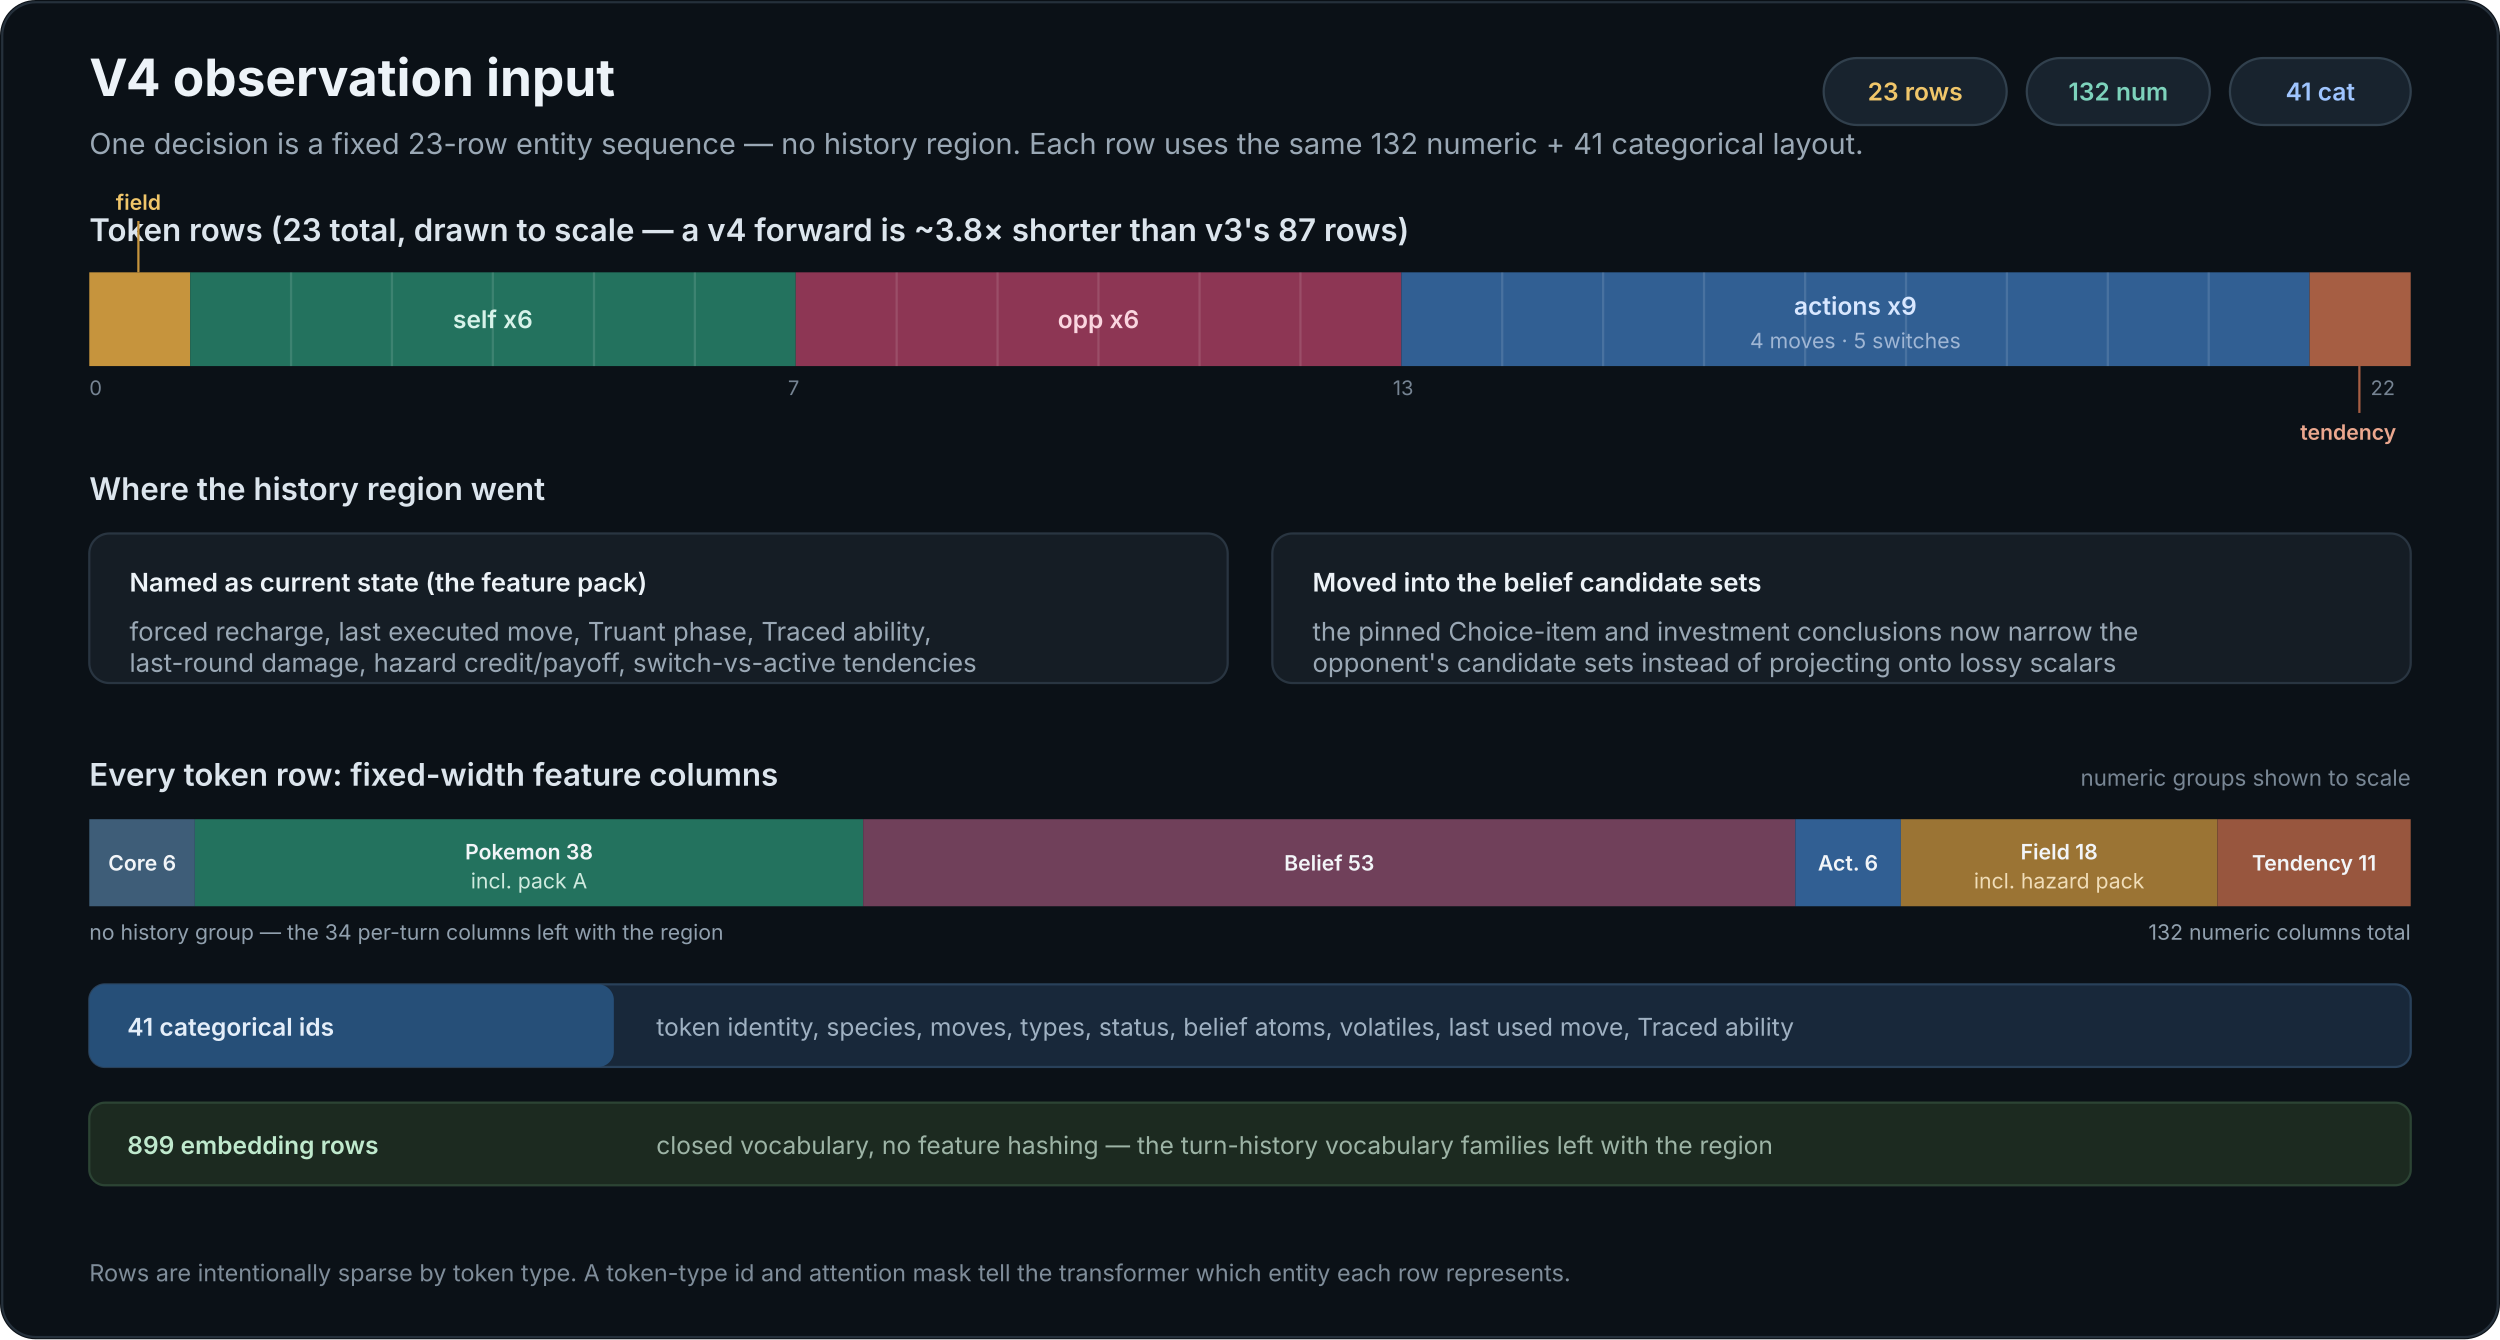
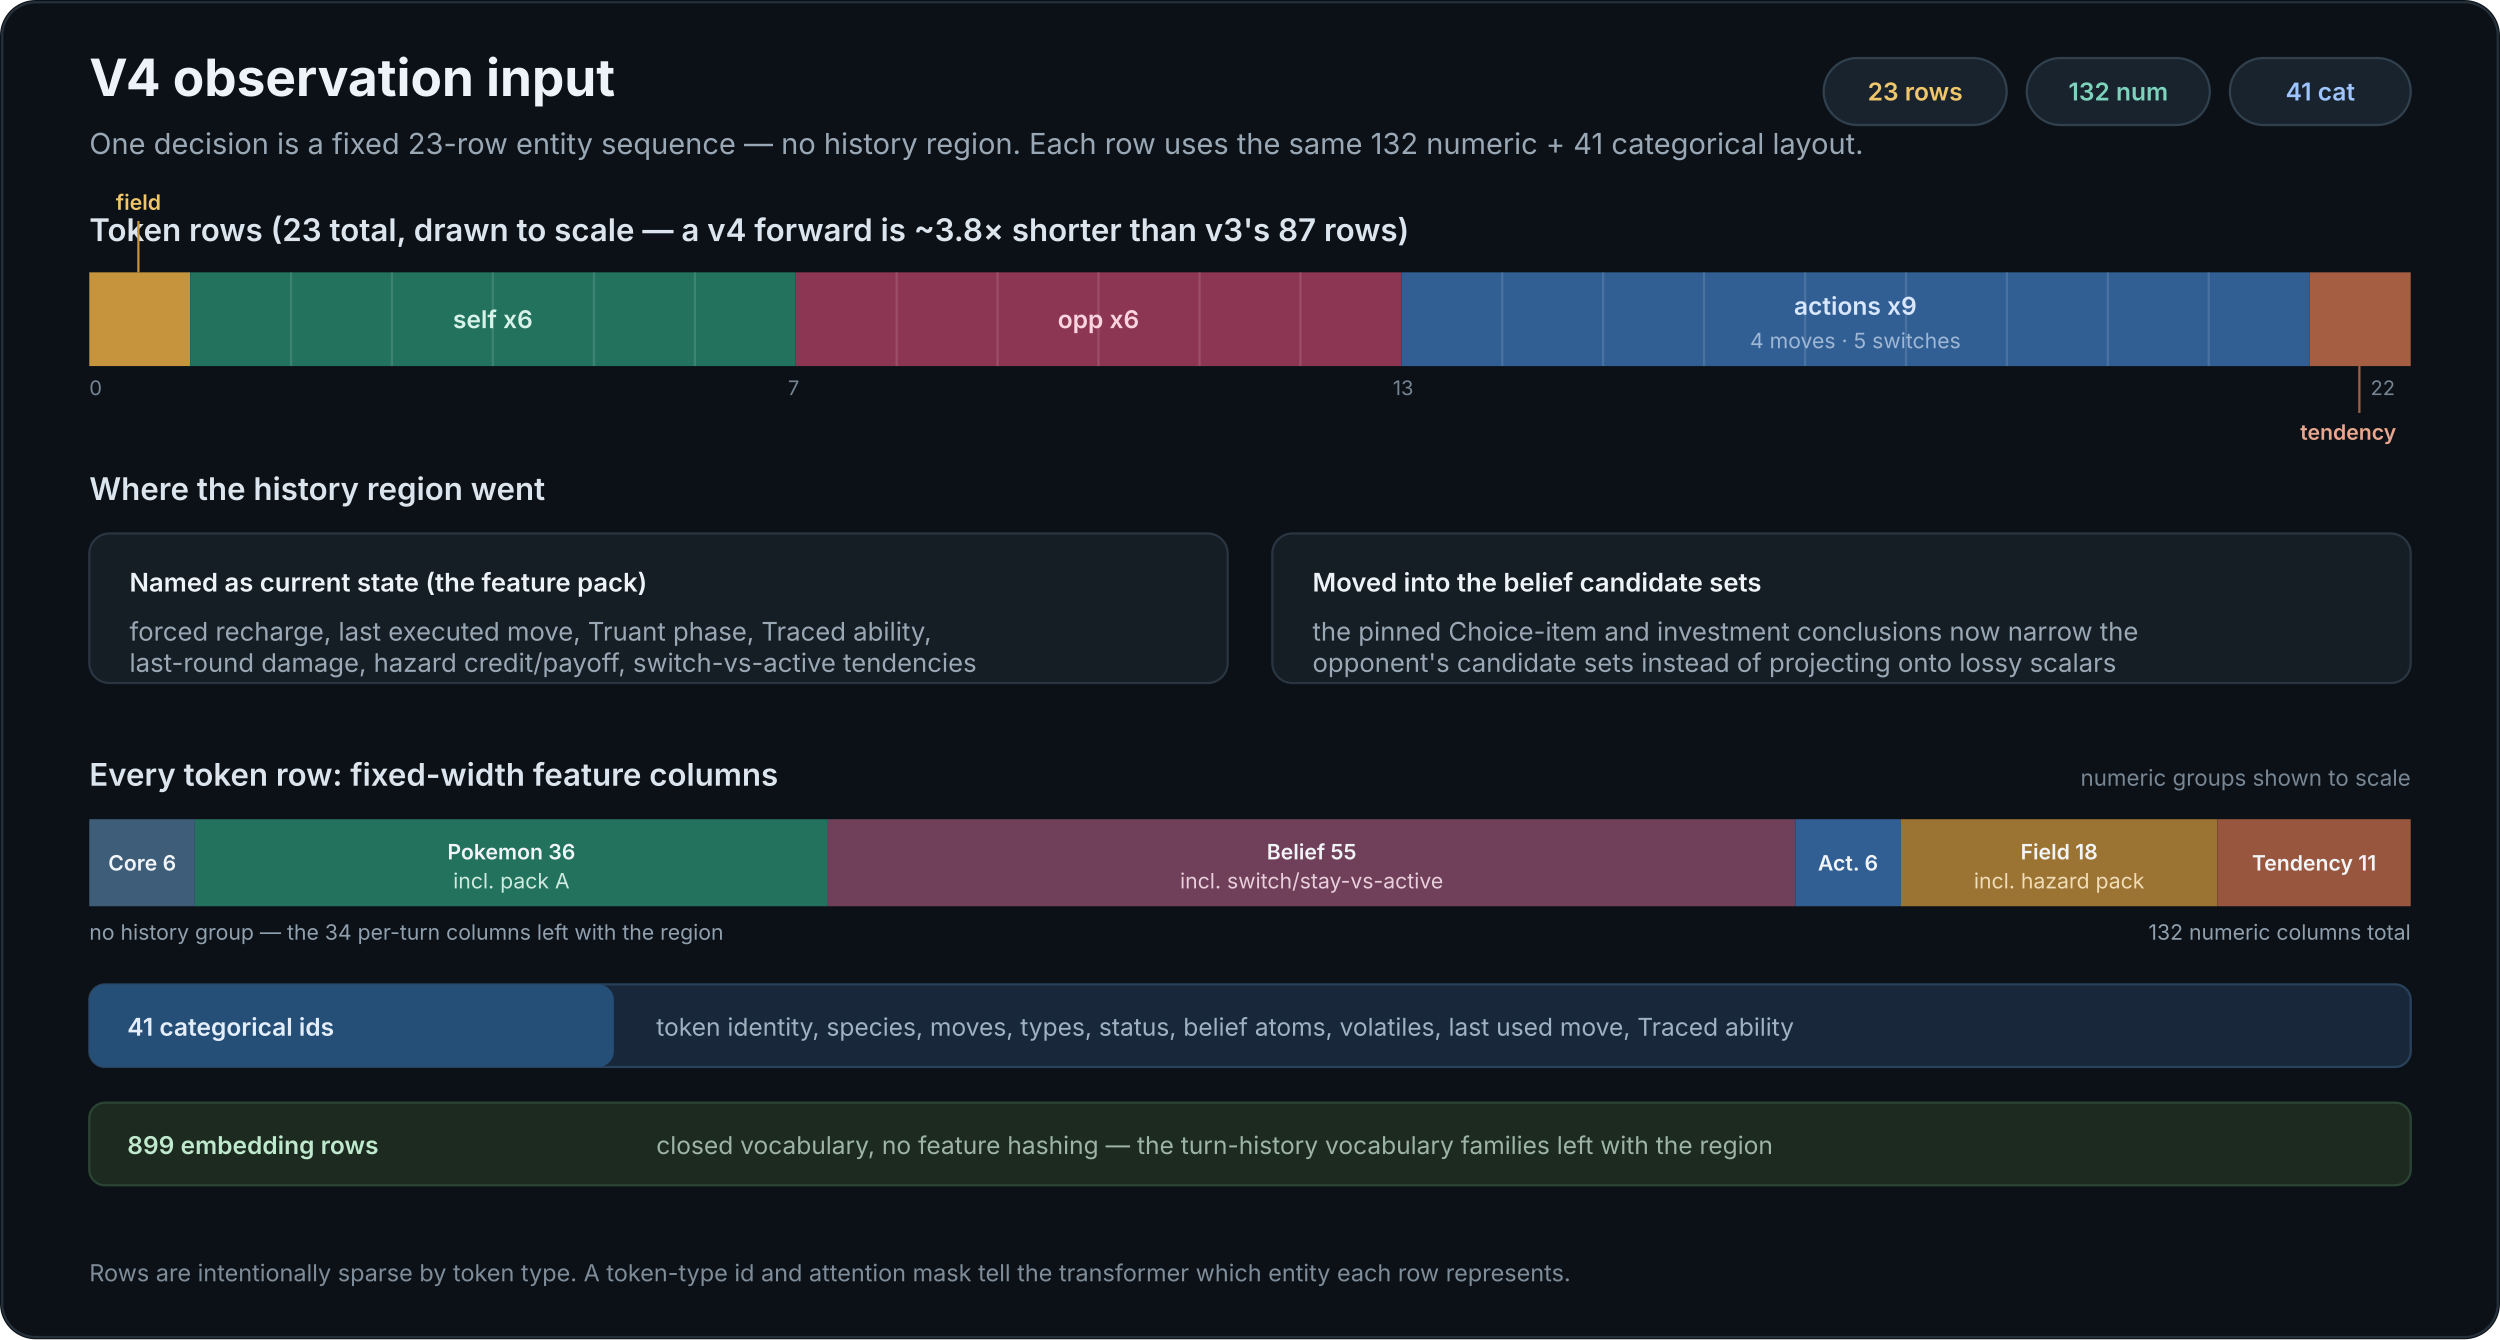
<svg xmlns="http://www.w3.org/2000/svg" viewBox="0 0 1120 600" role="img" aria-labelledby="title desc" font-family="-apple-system, BlinkMacSystemFont, 'Segoe UI', sans-serif">
  <rect width="1120" height="600" rx="16" fill="#0b1117" />
  <rect x="1" y="1" width="1118" height="598" rx="15" fill="none" stroke="#25303b" />
  <text x="40" y="43" fill="#edf3f8" font-size="23" font-weight="700">V4 observation input</text>
  <text x="40" y="69" fill="#9aa8b5" font-size="13">One decision is a fixed 23-row entity sequence — no history region. Each row uses the same 132 numeric + 41 categorical layout.</text>
  <g font-size="11" font-weight="600">
    <rect x="817" y="26" width="82" height="30" rx="15" fill="#18232e" stroke="#31404d" />
    <text x="858" y="45" text-anchor="middle" fill="#f0c66a">23 rows</text>
    <rect x="908" y="26" width="82" height="30" rx="15" fill="#18232e" stroke="#31404d" />
    <text x="949" y="45" text-anchor="middle" fill="#7dd3bc">132 num</text>
    <rect x="999" y="26" width="81" height="30" rx="15" fill="#18232e" stroke="#31404d" />
    <text x="1039.5" y="45" text-anchor="middle" fill="#9fc5ff">41 cat</text>
  </g>
  <text x="40" y="108" fill="#dce5ed" font-size="14" font-weight="600">Token rows (23 total, drawn to scale — a v4 forward is ~3.8× shorter than v3's 87 rows)</text>
  <rect x="40" y="122" width="45.2" height="42" fill="#c6943d" />
  <rect x="85.2" y="122" width="271.3" height="42" fill="#23725e" />
  <rect x="356.5" y="122" width="271.3" height="42" fill="#8d3654" />
  <rect x="627.8" y="122" width="406.9" height="42" fill="#315f93" />
  <rect x="1034.7" y="122" width="45.3" height="42" fill="#a65e43" />
  <g stroke="rgba(255,255,255,.12)" stroke-width="1">
    <line x1="130.4" y1="122" x2="130.4" y2="164" />
    <line x1="175.6" y1="122" x2="175.6" y2="164" />
    <line x1="220.8" y1="122" x2="220.8" y2="164" />
    <line x1="266.1" y1="122" x2="266.1" y2="164" />
    <line x1="311.3" y1="122" x2="311.3" y2="164" />
    <line x1="401.7" y1="122" x2="401.7" y2="164" />
    <line x1="446.9" y1="122" x2="446.9" y2="164" />
    <line x1="492.1" y1="122" x2="492.1" y2="164" />
    <line x1="537.4" y1="122" x2="537.4" y2="164" />
    <line x1="582.6" y1="122" x2="582.6" y2="164" />
    <line x1="673.0" y1="122" x2="673.0" y2="164" />
    <line x1="718.2" y1="122" x2="718.2" y2="164" />
    <line x1="763.4" y1="122" x2="763.4" y2="164" />
    <line x1="808.7" y1="122" x2="808.7" y2="164" />
    <line x1="853.9" y1="122" x2="853.9" y2="164" />
    <line x1="899.1" y1="122" x2="899.1" y2="164" />
    <line x1="944.3" y1="122" x2="944.3" y2="164" />
    <line x1="989.5" y1="122" x2="989.5" y2="164" />
  </g>
  <text x="220.8" y="147" fill="#d7f2e9" font-size="11" font-weight="600" text-anchor="middle">self x6</text>
  <text x="492.1" y="147" fill="#fad5df" font-size="11" font-weight="600" text-anchor="middle">opp x6</text>
  <text x="831.2" y="141" fill="#d8e7ff" font-size="11" font-weight="600" text-anchor="middle">actions x9</text>
  <text x="831.2" y="156" fill="#9fb6d4" font-size="9.5" text-anchor="middle">4 moves · 5 switches</text>
  <g fill="#768493" font-size="9">
    <text x="40" y="177">0</text>
    <text x="353" y="177">7</text>
    <text x="624" y="177">13</text>
    <text x="1062" y="177">22</text>
  </g>
  <line x1="62" y1="122" x2="62" y2="99" stroke="#c6943d" />
  <text x="62" y="94" fill="#f0c66a" font-size="9.5" font-weight="600" text-anchor="middle">field</text>
  <line x1="1057" y1="164" x2="1057" y2="185" stroke="#a65e43" />
  <text x="1052" y="197" fill="#eba78e" font-size="9.5" font-weight="600" text-anchor="middle">tendency</text>
  <text x="40" y="224" fill="#dce5ed" font-size="14" font-weight="600">Where the history region went</text>
  <g font-size="11.5">
    <g transform="translate(40 239)">
      <rect width="510" height="67" rx="9" fill="#151d25" stroke="#293541" />
      <text x="18" y="26" fill="#edf3f8" font-weight="600">Named as current state (the feature pack)</text>
      <text x="18" y="48" fill="#9aa8b5">forced recharge, last executed move, Truant phase, Traced ability,</text>
      <text x="18" y="62" fill="#9aa8b5">last-round damage, hazard credit/payoff, switch-vs-active tendencies</text>
    </g>
    <g transform="translate(570 239)">
      <rect width="510" height="67" rx="9" fill="#151d25" stroke="#293541" />
      <text x="18" y="26" fill="#edf3f8" font-weight="600">Moved into the belief candidate sets</text>
      <text x="18" y="48" fill="#9aa8b5">the pinned Choice-item and investment conclusions now narrow the</text>
      <text x="18" y="62" fill="#9aa8b5">opponent's candidate sets instead of projecting onto lossy scalars</text>
    </g>
  </g>
  <text x="40" y="352" fill="#dce5ed" font-size="14" font-weight="600">Every token row: fixed-width feature columns</text>
  <text x="1080" y="352" fill="#788694" font-size="10" text-anchor="end">numeric groups shown to scale</text>
  <g>
    <rect x="40" y="367" width="47.3" height="39" fill="#3e5d78" />
-     <rect x="87.3" y="367" width="299.4" height="39" fill="#23725e" />
-     <rect x="386.7" y="367" width="417.6" height="39" fill="#70405a" />
+     <rect x="87.3" y="367" width="283.6" height="39" fill="#23725e" />
+     <rect x="370.9" y="367" width="433.4" height="39" fill="#70405a" />
    <rect x="804.3" y="367" width="47.3" height="39" fill="#315f93" />
    <rect x="851.6" y="367" width="141.8" height="39" fill="#9b7434" />
    <rect x="993.4" y="367" width="86.6" height="39" fill="#98563e" />
    <g fill="#f2f5f8" font-size="9.5" font-weight="600" text-anchor="middle">
      <text x="63.7" y="390">Core 6</text>
-       <text x="237" y="385">Pokemon 38</text>
-       <text x="237" y="398" font-weight="400" fill="#cfeadf">incl. pack A</text>
-       <text x="595.5" y="390">Belief 53</text>
+       <text x="229.1" y="385">Pokemon 36</text>
+       <text x="229.1" y="398" font-weight="400" fill="#cfeadf">incl. pack A</text>
+       <text x="587.6" y="385">Belief 55</text>
+       <text x="587.6" y="398" font-weight="400" fill="#e8cfdb">incl. switch/stay-vs-active</text>
      <text x="827.9" y="390">Act. 6</text>
      <text x="922.5" y="385">Field 18</text>
      <text x="922.5" y="398" font-weight="400" fill="#f0ddb8">incl. hazard pack</text>
      <text x="1036.7" y="390">Tendency 11</text>
    </g>
  </g>
  <g fill="#91a0ae" font-size="9.5">
    <text x="40" y="421">no history group — the 34 per-turn columns left with the region</text>
    <text x="1080" y="421" text-anchor="end">132 numeric columns total</text>
  </g>
  <rect x="40" y="441" width="1040" height="37" rx="7" fill="#18283a" stroke="#29415a" />
  <rect x="40" y="441" width="235" height="37" rx="7" fill="#264f78" />
  <text x="57" y="464" fill="#e4eef9" font-size="11" font-weight="600">41 categorical ids</text>
  <text x="294" y="464" fill="#9fb1c2" font-size="11">token identity, species, moves, types, status, belief atoms, volatiles, last used move, Traced ability</text>
  <rect x="40" y="494" width="1040" height="37" rx="7" fill="#1c2a20" stroke="#2c4434" />
  <text x="57" y="517" fill="#bfe9cd" font-size="11" font-weight="600">899 embedding rows</text>
  <text x="294" y="517" fill="#9db4a6" font-size="11">closed vocabulary, no feature hashing — the turn-history vocabulary families left with the region</text>
  <text x="40" y="574" fill="#7f8d9a" font-size="10.5">Rows are intentionally sparse by token type. A token-type id and attention mask tell the transformer which entity each row represents.</text>
</svg>
